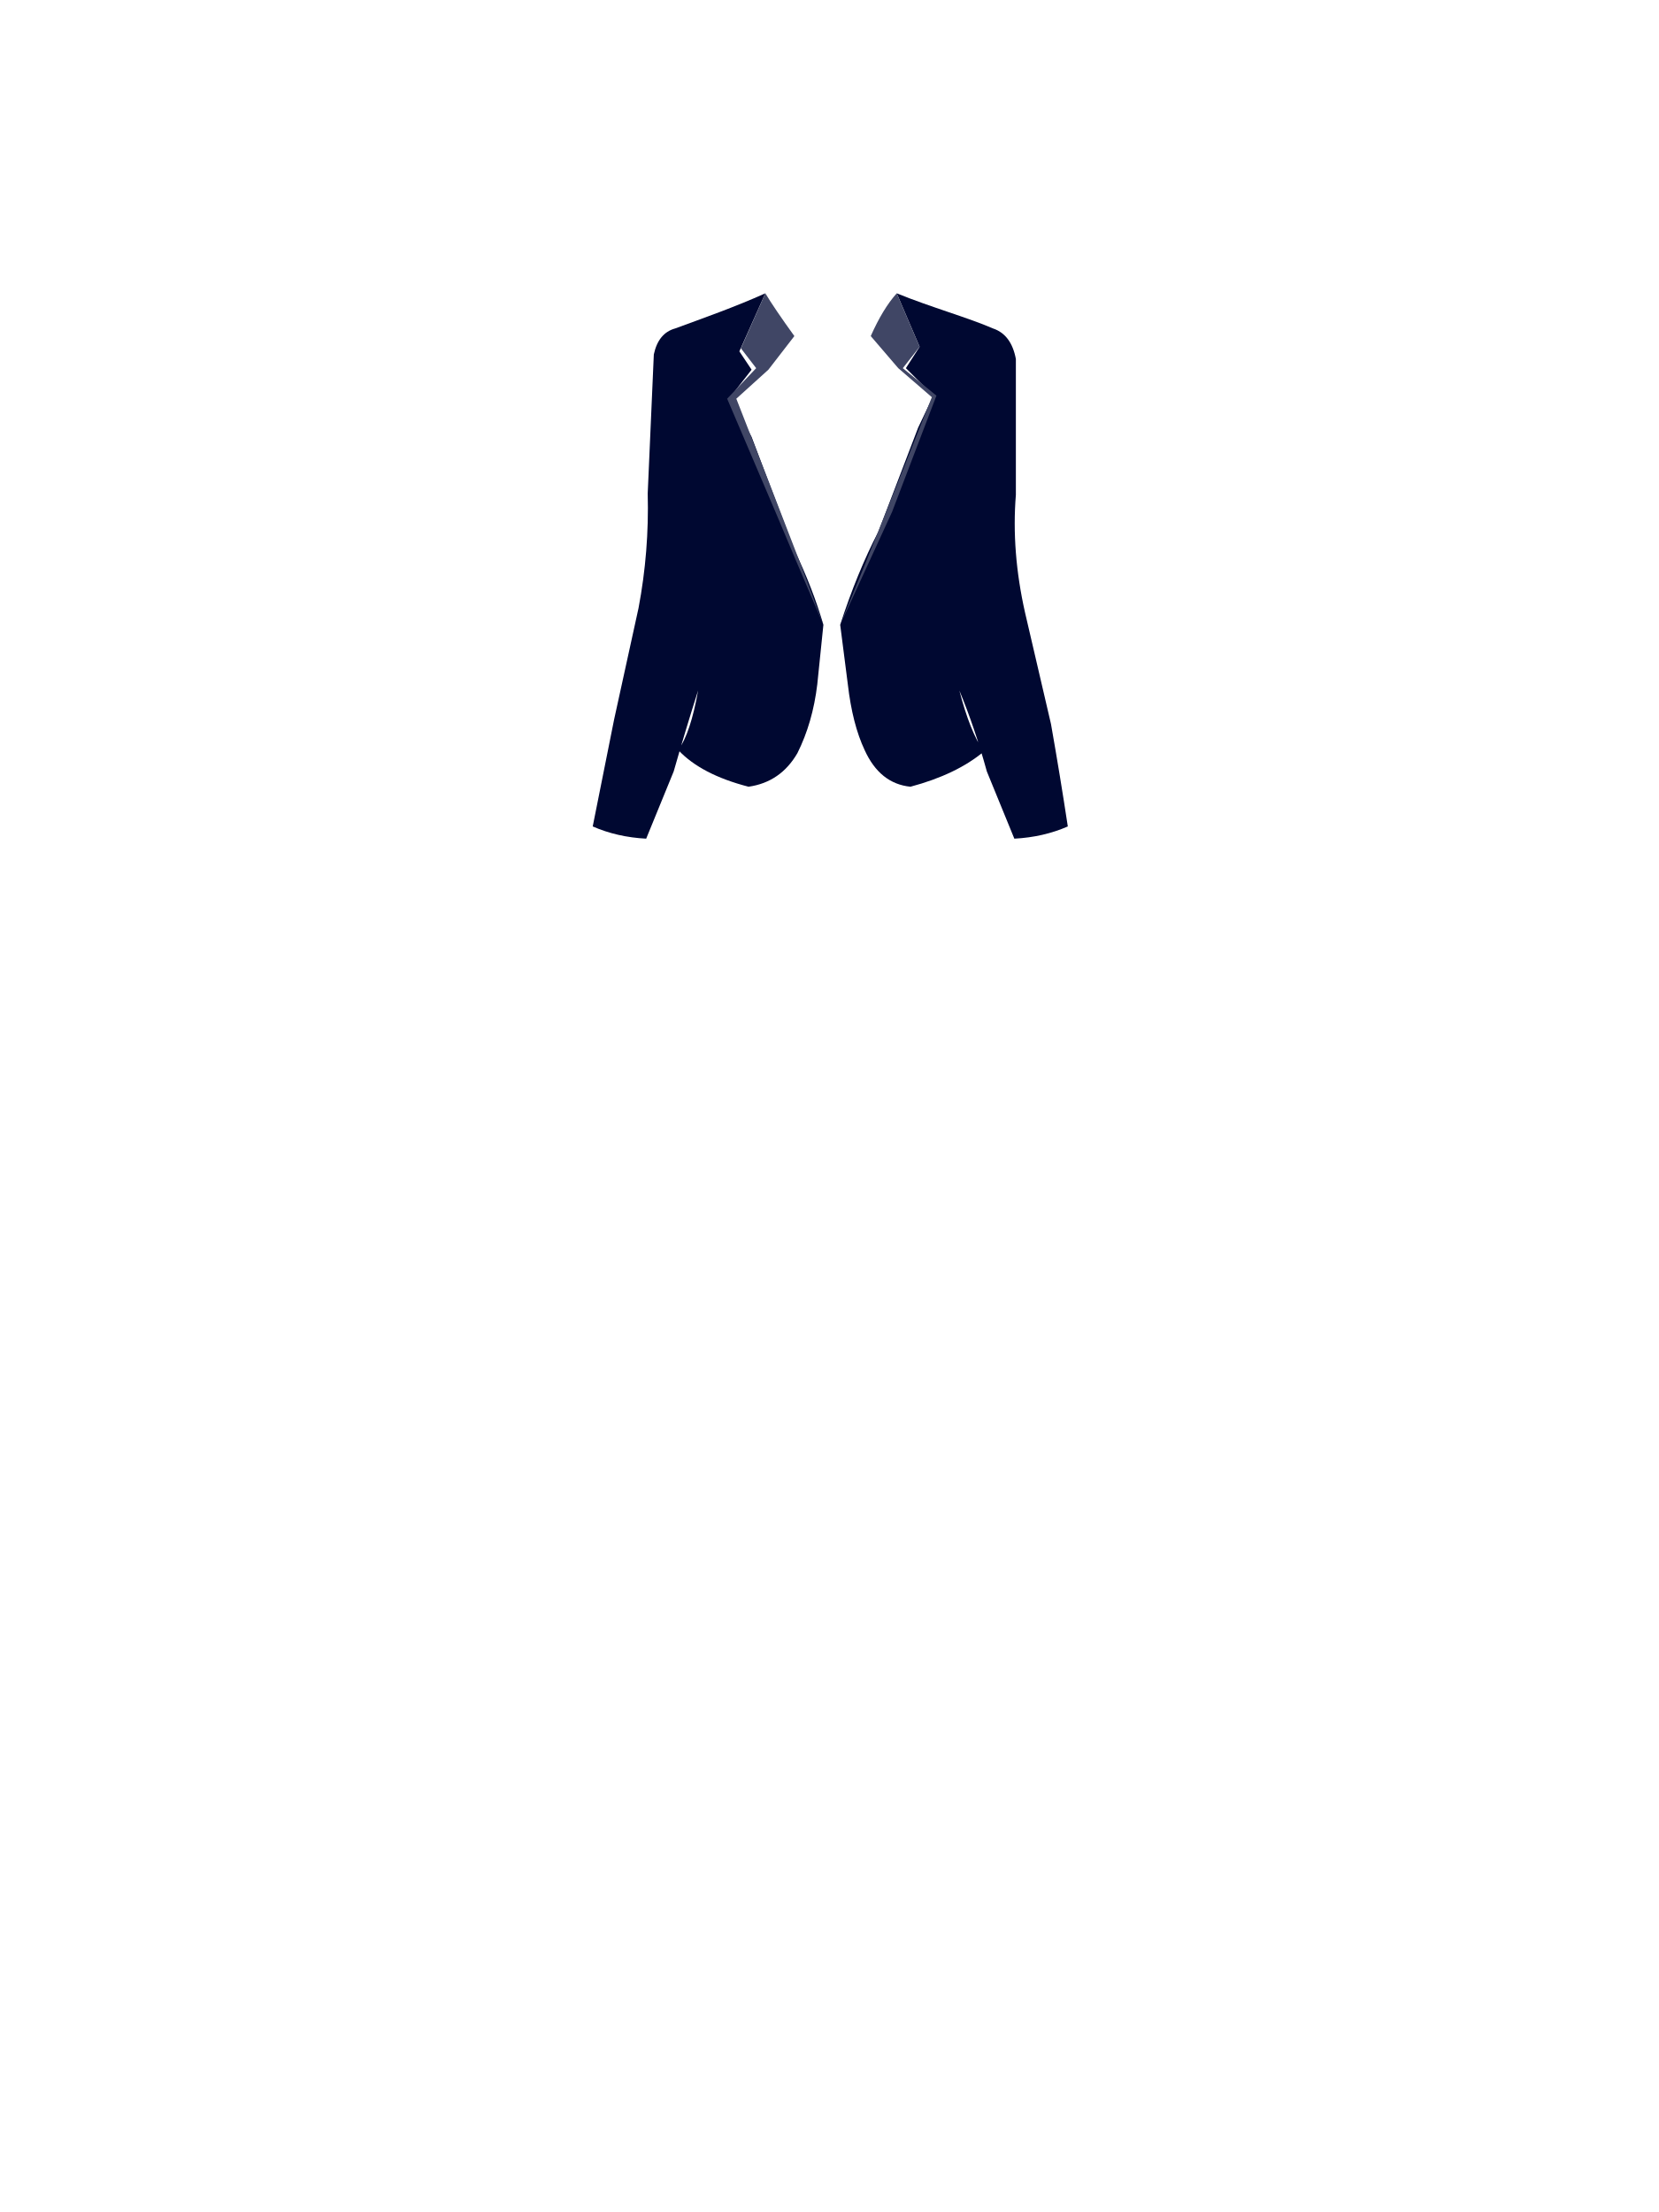
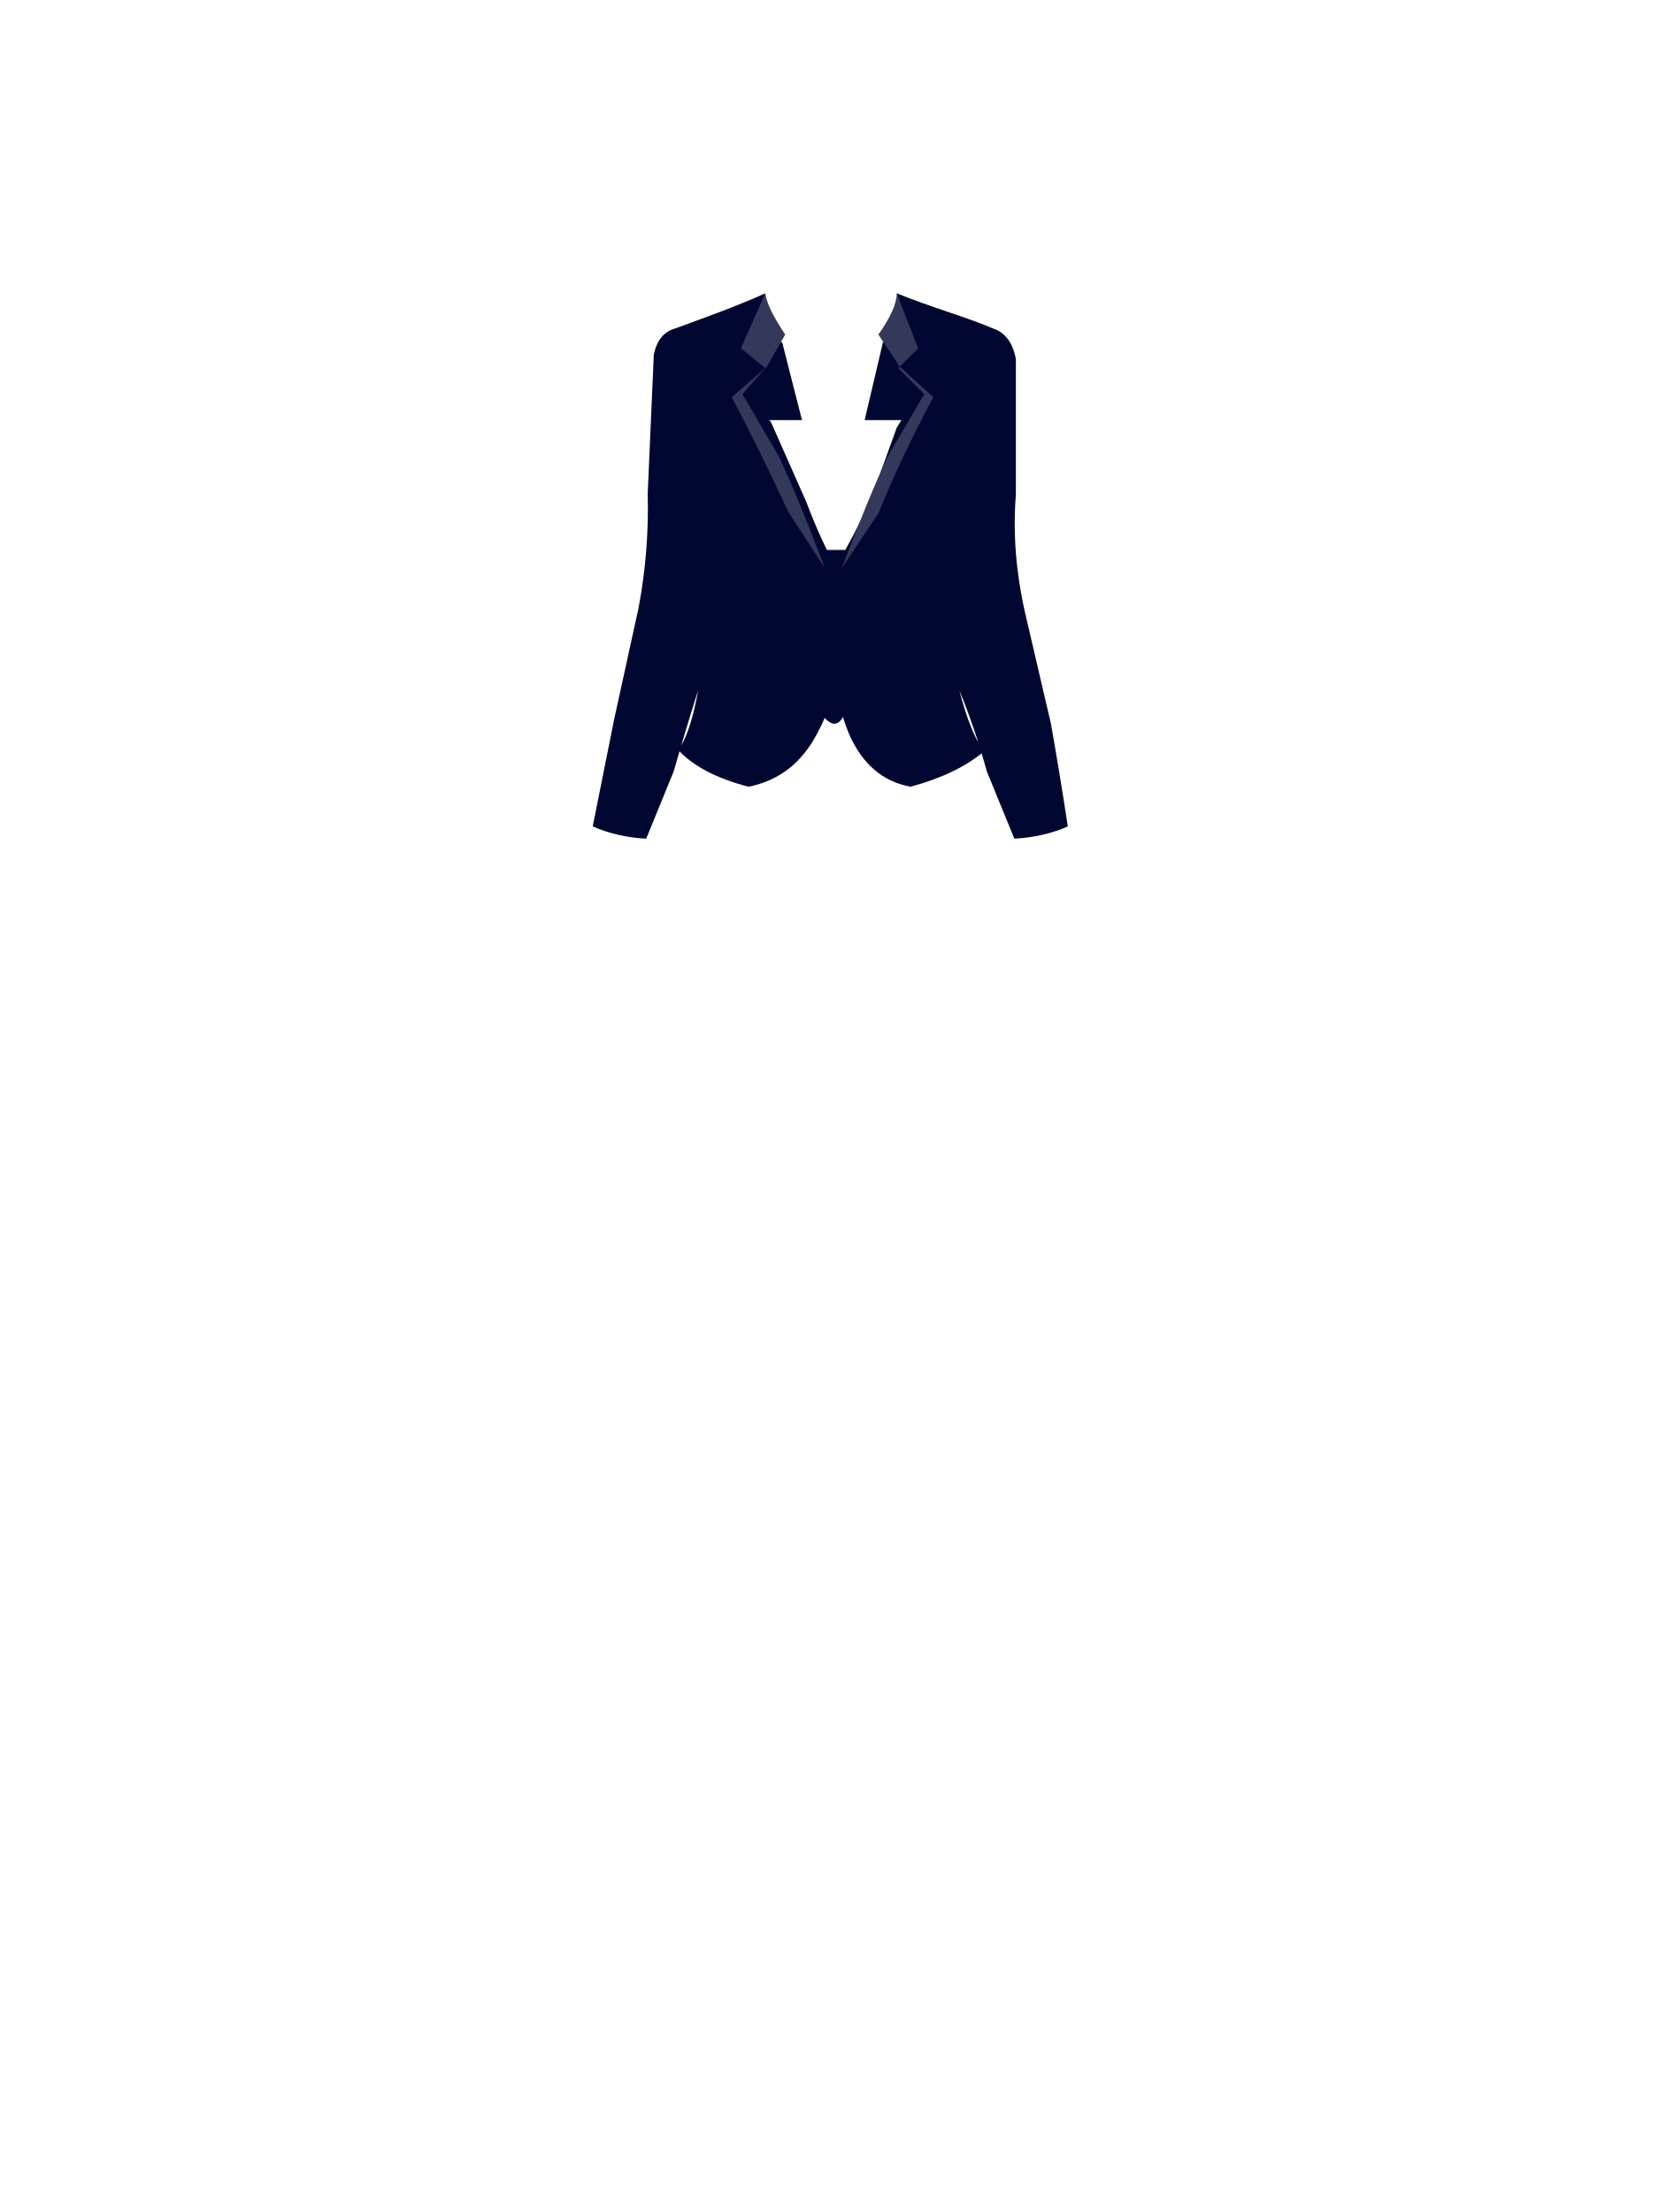
<svg xmlns="http://www.w3.org/2000/svg" viewBox="0 0 1086 1448" width="1086" height="1448">
  <g fill="#000831">
-     <path d="M501 192  C481 201 461 208 442 215  Q431 218 428 232  L424 323 Q425 361 418 398  L402 471 Q394 511 388 541  Q404 548 423 549  L441 505 Q449 477 457 452  Q452 480 444 491  Q459 507 490 515  Q511 512 522 493  Q532 473 535 448  L539 409  Q532 385 520 360  L492 286  L478 260  L492 242 L484 230 L501 192 Z" />
-     <path d="M587 192  C609 201 634 208 650 215  Q662 219 665 235  L665 324 Q662 361 671 401  L688 474 Q694 508 699 541  Q683 548 664 549  L646 505 Q638 476 628 452  Q635 479 644 492  Q626 507 596 515  Q576 513 566 491  Q558 474 555 448  L550 409 Q561 375 575 348  L601 280 L611 259 L593 241 L602 227 L587 192 Z" />
+     <path d="M501 192 C481 201 461 208 442 215 Q431 218 428 232 L424 323 Q425 361 418 398 L402 471 Q394 511 388 541 Q404 548 423 549 L441 505 Q449 477 457 452 Q452 480 444 491 Q459 507 490 515 Q520 509 535 480 Q547 458 548 435 L548 373 Q537 353 528 329 L505 277 L485 246 L501 192 Z" />
+     <path d="M587 192 C609 201 634 208 650 215 Q662 219 665 235 L665 324 Q662 361 671 401 L688 474 Q694 508 699 541 Q683 548 664 549 L646 505 Q638 476 628 452 Q635 479 644 492 Q626 507 596 515 Q569 510 556 481 Q546 457 546 432 L546 373 Q559 351 570 327 L587 280 L606 249 L587 192 Z" />
  </g>
-   <g fill="#404665">
-     <path d="M501 192  Q507 202 520 220  L503 242  L482 261  Q504 317 524 369  L539 409  Q518 360 508 336  L476 261  L495 241  L485 228 Z" />
-     <path d="M587 192  Q578 202 570 220  L588 241  L610 260  Q587 318 566 370  L550 409  Q573 359 584 335  L613 259  L591 241  L602 227 Z" />
+   <g fill="#000831">
+     <path d="M485 226 L512 224 L525 275 L482 275 Z" />
+     <path d="M578 224 L603 226 L613 275 L566 275 Z" />
+     <path d="M535 360 L555 360 L554 464 Q548 483 536 465 Z" />
+   </g>
+   <g fill="#33395a">
+     <path d="M501 192 Q502 201 514 219 L502 240 L479 260 Q497 294 516 335 L540 372 Q523 327 510 299 L486 258 L501 241 L485 228 Z" />
+     <path d="M587 192 Q587 202 575 219 L589 240 L611 260 Q590 299 575 336 L551 372 Q568 327 581 299 L605 258 L588 241 L601 228 Z" />
  </g>
</svg>
